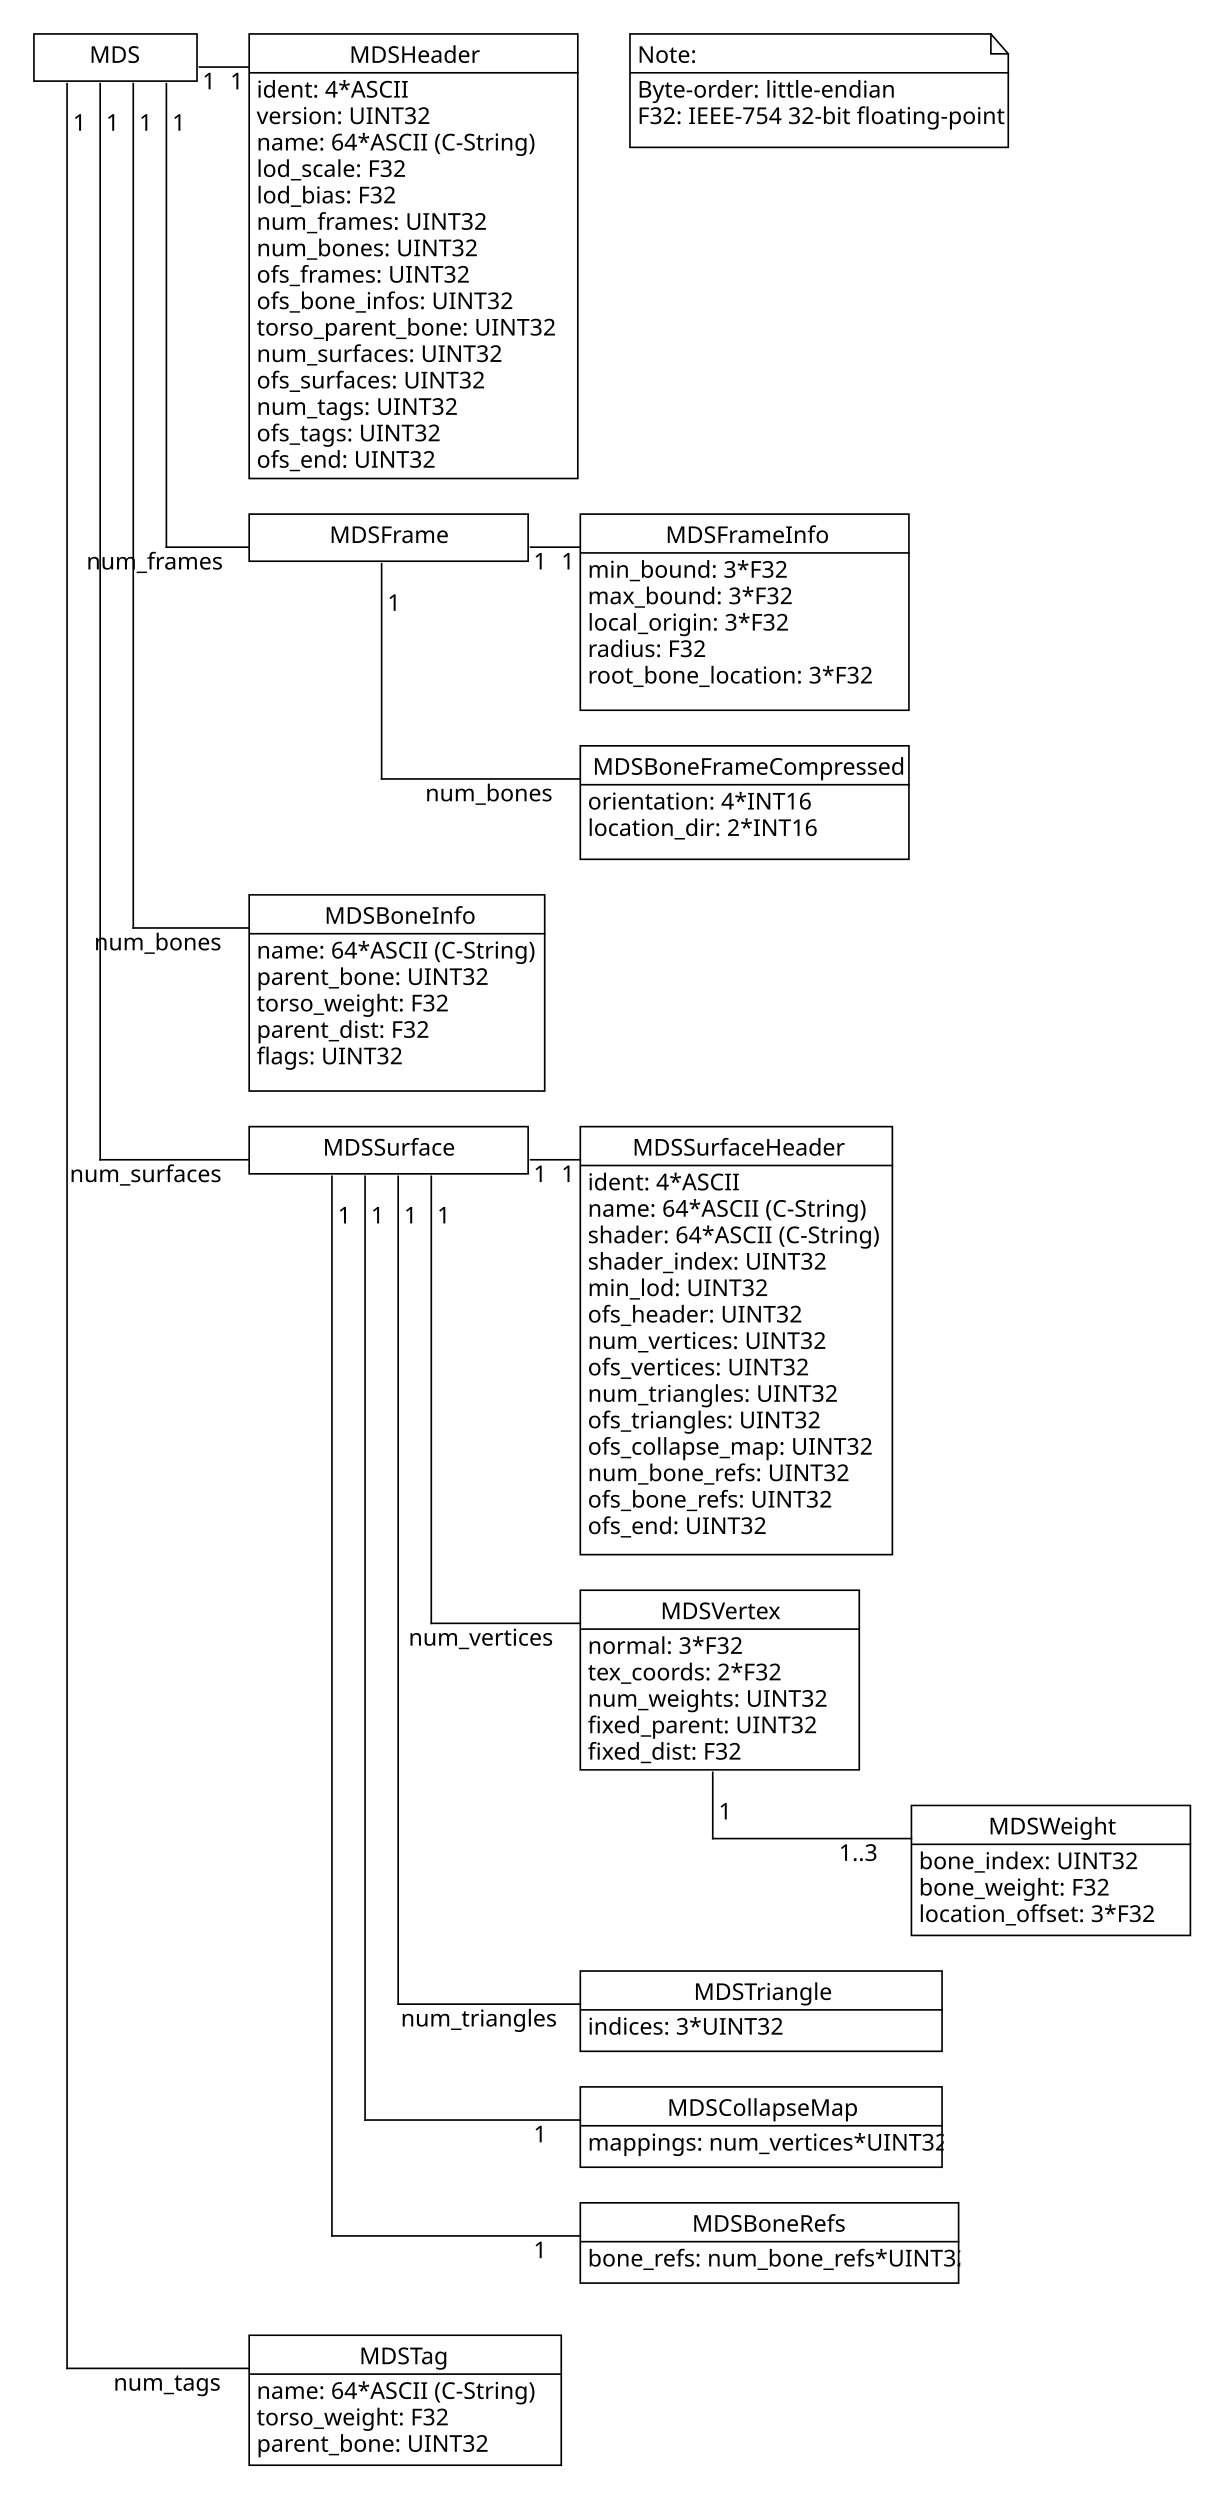
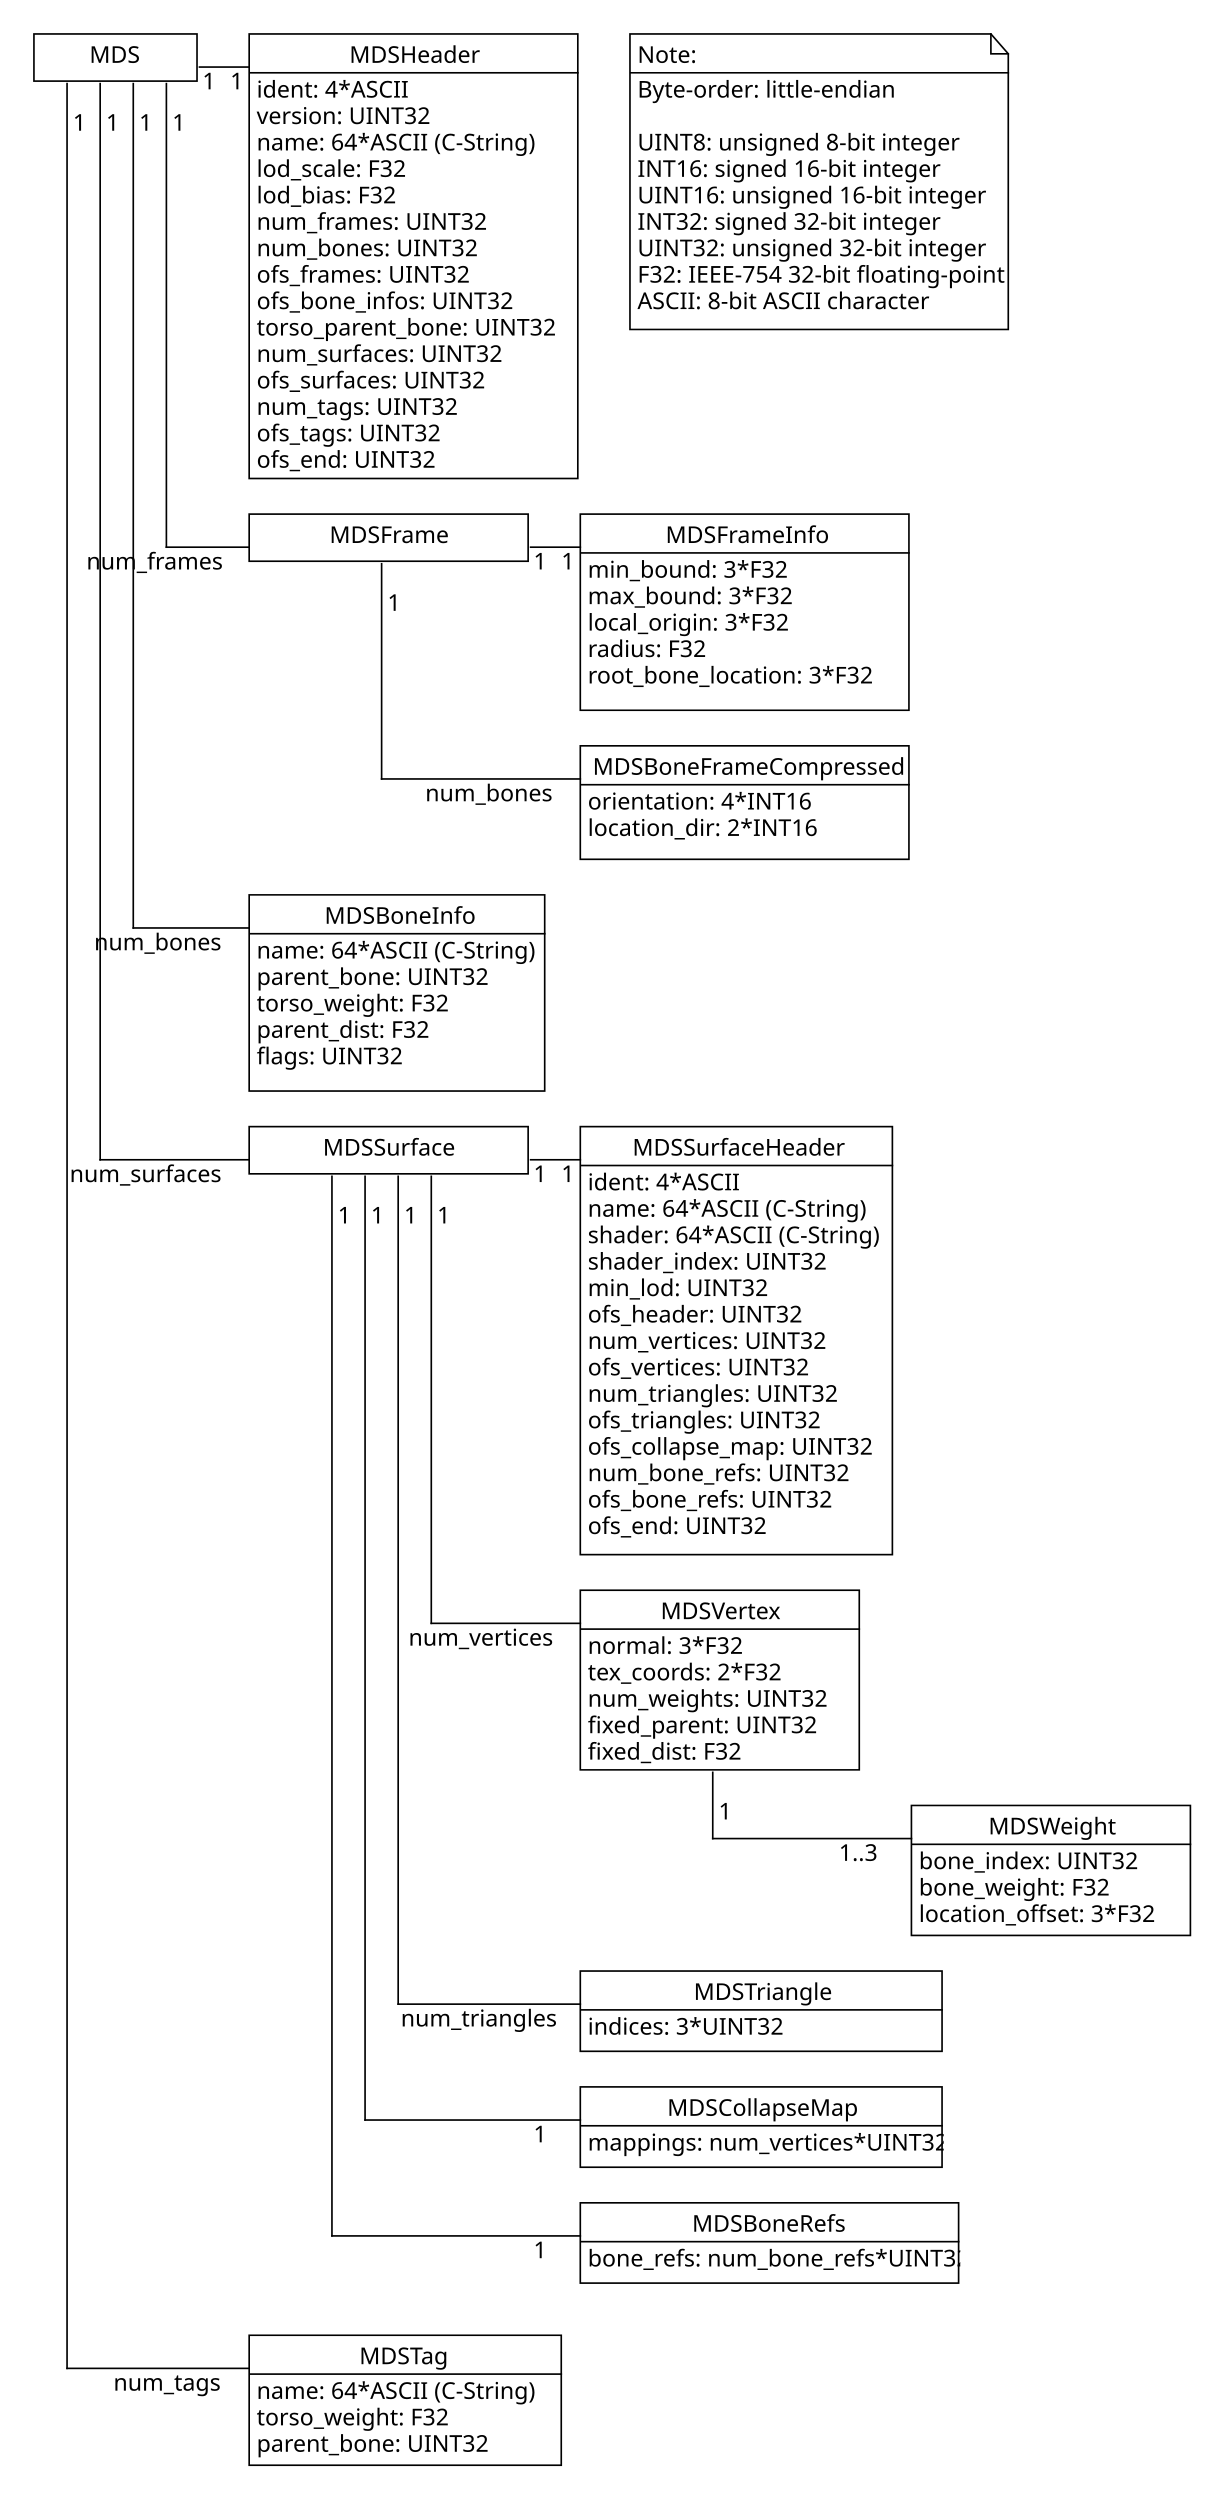
<svg xmlns="http://www.w3.org/2000/svg" fill-opacity="1" color-rendering="auto" color-interpolation="auto" text-rendering="auto" stroke="black" stroke-linecap="square" width="740" stroke-miterlimit="10" shape-rendering="auto" stroke-opacity="1" fill="black" stroke-dasharray="none" font-weight="normal" stroke-width="1" viewBox="560 -20 740 1510" height="1510" font-family="'Dialog'" font-style="normal" stroke-linejoin="miter" font-size="12px" stroke-dashoffset="0" image-rendering="auto">
  <defs id="genericDefs" />
  <g>
    <defs id="defs1">
      <clipPath clipPathUnits="userSpaceOnUse" id="clipPath1">
        <path d="M0 0 L2147483647 0 L2147483647 2147483647 L0 2147483647 L0 0 Z" />
      </clipPath>
      <clipPath clipPathUnits="userSpaceOnUse" id="clipPath2">
-         <path d="M0 0 L0 70 L230 70 L230 0 Z" />
+         <path d="M0 0 L0 180 L230 180 L230 0 Z" />
      </clipPath>
      <clipPath clipPathUnits="userSpaceOnUse" id="clipPath3">
        <path d="M0 0 L0 80 L190 80 L190 0 Z" />
      </clipPath>
      <clipPath clipPathUnits="userSpaceOnUse" id="clipPath4">
        <path d="M0 0 L0 80 L170 80 L170 0 Z" />
      </clipPath>
      <clipPath clipPathUnits="userSpaceOnUse" id="clipPath5">
        <path d="M0 0 L0 110 L170 110 L170 0 Z" />
      </clipPath>
      <clipPath clipPathUnits="userSpaceOnUse" id="clipPath6">
        <path d="M0 0 L0 50 L230 50 L230 0 Z" />
      </clipPath>
      <clipPath clipPathUnits="userSpaceOnUse" id="clipPath7">
        <path d="M0 0 L0 50 L220 50 L220 0 Z" />
      </clipPath>
      <clipPath clipPathUnits="userSpaceOnUse" id="clipPath8">
        <path d="M0 0 L0 30 L170 30 L170 0 Z" />
      </clipPath>
      <clipPath clipPathUnits="userSpaceOnUse" id="clipPath9">
        <path d="M0 0 L0 260 L190 260 L190 0 Z" />
      </clipPath>
      <clipPath clipPathUnits="userSpaceOnUse" id="clipPath10">
        <path d="M0 0 L0 120 L180 120 L180 0 Z" />
      </clipPath>
      <clipPath clipPathUnits="userSpaceOnUse" id="clipPath11">
        <path d="M0 0 L0 70 L200 70 L200 0 Z" />
      </clipPath>
      <clipPath clipPathUnits="userSpaceOnUse" id="clipPath12">
        <path d="M0 0 L0 120 L200 120 L200 0 Z" />
      </clipPath>
      <clipPath clipPathUnits="userSpaceOnUse" id="clipPath13">
        <path d="M0 0 L0 270 L200 270 L200 0 Z" />
      </clipPath>
      <clipPath clipPathUnits="userSpaceOnUse" id="clipPath14">
        <path d="M0 0 L0 30 L100 30 L100 0 Z" />
      </clipPath>
      <clipPath clipPathUnits="userSpaceOnUse" id="clipPath15">
        <path d="M0 0 L0 1420 L140 1420 L140 0 Z" />
      </clipPath>
      <clipPath clipPathUnits="userSpaceOnUse" id="clipPath16">
        <path d="M0 0 L0 310 L130 310 L130 0 Z" />
      </clipPath>
      <clipPath clipPathUnits="userSpaceOnUse" id="clipPath17">
        <path d="M0 0 L0 80 L150 80 L150 0 Z" />
      </clipPath>
      <clipPath clipPathUnits="userSpaceOnUse" id="clipPath18">
        <path d="M0 0 L0 680 L180 680 L180 0 Z" />
      </clipPath>
      <clipPath clipPathUnits="userSpaceOnUse" id="clipPath19">
        <path d="M0 0 L0 610 L160 610 L160 0 Z" />
      </clipPath>
      <clipPath clipPathUnits="userSpaceOnUse" id="clipPath20">
        <path d="M0 0 L0 540 L140 540 L140 0 Z" />
      </clipPath>
      <clipPath clipPathUnits="userSpaceOnUse" id="clipPath21">
        <path d="M0 0 L0 690 L130 690 L130 0 Z" />
      </clipPath>
      <clipPath clipPathUnits="userSpaceOnUse" id="clipPath22">
        <path d="M0 0 L0 50 L60 50 L60 0 Z" />
      </clipPath>
      <clipPath clipPathUnits="userSpaceOnUse" id="clipPath23">
        <path d="M0 0 L0 550 L120 550 L120 0 Z" />
      </clipPath>
      <clipPath clipPathUnits="userSpaceOnUse" id="clipPath24">
        <path d="M0 0 L0 170 L150 170 L150 0 Z" />
      </clipPath>
      <clipPath clipPathUnits="userSpaceOnUse" id="clipPath25">
        <path d="M0 0 L0 320 L120 320 L120 0 Z" />
      </clipPath>
    </defs>
    <g fill="rgb(255,255,255)" fill-opacity="0" transform="translate(940,0)" stroke-opacity="0" stroke="rgb(255,255,255)">
-       <path d="M0.5 0.5 L218.5 0.5 L229 12.5 L229 69 L0.5 69 Z" stroke="none" clip-path="url(#clipPath2)" />
+       <path d="M0.5 0.5 L218.5 0.5 L229 12.5 L229 179 L0.5 179 Z" stroke="none" clip-path="url(#clipPath2)" />
    </g>
    <g transform="translate(940,0)">
-       <path fill="none" d="M0.5 0.5 L218.5 0.5 L229 12.5 L229 69 L0.5 69 Z" clip-path="url(#clipPath2)" />
+       <path fill="none" d="M0.5 0.5 L218.5 0.5 L229 12.5 L229 179 L0.5 179 Z" clip-path="url(#clipPath2)" />
      <path fill="none" d="M218.5 0.5 L218.5 12.5 L229 12.5" clip-path="url(#clipPath2)" />
      <text x="5" font-size="14px" y="17.969" clip-path="url(#clipPath2)" font-family="sans-serif" stroke="none" xml:space="preserve">Note:</text>
      <path fill="none" d="M1 23.969 L229 23.969" clip-path="url(#clipPath2)" />
      <text x="5" font-size="14px" y="38.938" clip-path="url(#clipPath2)" font-family="sans-serif" stroke="none" xml:space="preserve">Byte-order: little-endian</text>
-       <text x="5" font-size="14px" y="54.906" clip-path="url(#clipPath2)" font-family="sans-serif" stroke="none" xml:space="preserve">F32: IEEE-754 32-bit floating-point</text>
+       <text x="5" font-size="14px" y="70.875" clip-path="url(#clipPath2)" font-family="sans-serif" stroke="none" xml:space="preserve">UINT8: unsigned 8-bit integer</text>
+       <text x="5" font-size="14px" y="86.844" clip-path="url(#clipPath2)" font-family="sans-serif" stroke="none" xml:space="preserve">INT16: signed 16-bit integer</text>
+       <text x="5" font-size="14px" y="102.812" clip-path="url(#clipPath2)" font-family="sans-serif" stroke="none" xml:space="preserve">UINT16: unsigned 16-bit integer</text>
+       <text x="5" font-size="14px" y="118.781" clip-path="url(#clipPath2)" font-family="sans-serif" stroke="none" xml:space="preserve">INT32: signed 32-bit integer</text>
+       <text x="5" font-size="14px" y="134.75" clip-path="url(#clipPath2)" font-family="sans-serif" stroke="none" xml:space="preserve">UINT32: unsigned 32-bit integer</text>
+       <text x="5" font-size="14px" y="150.719" clip-path="url(#clipPath2)" font-family="sans-serif" stroke="none" xml:space="preserve">F32: IEEE-754 32-bit floating-point</text>
+       <text x="5" font-size="14px" y="166.688" clip-path="url(#clipPath2)" font-family="sans-serif" stroke="none" xml:space="preserve">ASCII: 8-bit ASCII character</text>
    </g>
    <g fill="rgb(255,255,255)" fill-opacity="0" transform="translate(710,1390)" stroke-opacity="0" stroke="rgb(255,255,255)">
      <rect x="0.5" width="188.5" height="78.5" y="0.5" clip-path="url(#clipPath3)" stroke="none" />
    </g>
    <g transform="translate(710,1390)">
      <rect fill="none" x="0.5" width="188.5" height="78.5" y="0.5" clip-path="url(#clipPath3)" />
      <text x="67" font-size="14px" y="17.969" clip-path="url(#clipPath3)" font-family="sans-serif" stroke="none" xml:space="preserve">MDSTag</text>
      <path fill="none" d="M1 23.969 L189 23.969" clip-path="url(#clipPath3)" />
      <text x="5" font-size="14px" y="38.938" clip-path="url(#clipPath3)" font-family="sans-serif" stroke="none" xml:space="preserve">name: 64*ASCII (C-String)</text>
      <text x="5" font-size="14px" y="54.906" clip-path="url(#clipPath3)" font-family="sans-serif" stroke="none" xml:space="preserve">torso_weight: F32</text>
      <text x="5" font-size="14px" y="70.875" clip-path="url(#clipPath3)" font-family="sans-serif" stroke="none" xml:space="preserve">parent_bone: UINT32</text>
    </g>
    <g fill="rgb(255,255,255)" fill-opacity="0" transform="translate(1110,1070)" stroke-opacity="0" stroke="rgb(255,255,255)">
      <rect x="0.5" width="168.5" height="78.5" y="0.5" clip-path="url(#clipPath4)" stroke="none" />
    </g>
    <g transform="translate(1110,1070)">
      <rect fill="none" x="0.5" width="168.5" height="78.5" y="0.5" clip-path="url(#clipPath4)" />
      <text x="47" font-size="14px" y="17.969" clip-path="url(#clipPath4)" font-family="sans-serif" stroke="none" xml:space="preserve">MDSWeight</text>
      <path fill="none" d="M1 23.969 L169 23.969" clip-path="url(#clipPath4)" />
      <text x="5" font-size="14px" y="38.938" clip-path="url(#clipPath4)" font-family="sans-serif" stroke="none" xml:space="preserve">bone_index: UINT32</text>
      <text x="5" font-size="14px" y="54.906" clip-path="url(#clipPath4)" font-family="sans-serif" stroke="none" xml:space="preserve">bone_weight: F32</text>
      <text x="5" font-size="14px" y="70.875" clip-path="url(#clipPath4)" font-family="sans-serif" stroke="none" xml:space="preserve">location_offset: 3*F32</text>
    </g>
    <g fill="rgb(255,255,255)" fill-opacity="0" transform="translate(910,940)" stroke-opacity="0" stroke="rgb(255,255,255)">
      <rect x="0.5" width="168.5" height="108.5" y="0.5" clip-path="url(#clipPath5)" stroke="none" />
    </g>
    <g transform="translate(910,940)">
      <rect fill="none" x="0.5" width="168.5" height="108.5" y="0.5" clip-path="url(#clipPath5)" />
      <text x="49" font-size="14px" y="17.969" clip-path="url(#clipPath5)" font-family="sans-serif" stroke="none" xml:space="preserve">MDSVertex</text>
      <path fill="none" d="M1 23.969 L169 23.969" clip-path="url(#clipPath5)" />
      <text x="5" font-size="14px" y="38.938" clip-path="url(#clipPath5)" font-family="sans-serif" stroke="none" xml:space="preserve">normal: 3*F32</text>
      <text x="5" font-size="14px" y="54.906" clip-path="url(#clipPath5)" font-family="sans-serif" stroke="none" xml:space="preserve">tex_coords: 2*F32</text>
      <text x="5" font-size="14px" y="70.875" clip-path="url(#clipPath5)" font-family="sans-serif" stroke="none" xml:space="preserve">num_weights: UINT32</text>
      <text x="5" font-size="14px" y="86.844" clip-path="url(#clipPath5)" font-family="sans-serif" stroke="none" xml:space="preserve">fixed_parent: UINT32</text>
      <text x="5" font-size="14px" y="102.812" clip-path="url(#clipPath5)" font-family="sans-serif" stroke="none" xml:space="preserve">fixed_dist: F32</text>
    </g>
    <g fill="rgb(255,255,255)" fill-opacity="0" transform="translate(910,1310)" stroke-opacity="0" stroke="rgb(255,255,255)">
      <rect x="0.5" width="228.5" height="48.5" y="0.5" clip-path="url(#clipPath6)" stroke="none" />
    </g>
    <g transform="translate(910,1310)">
      <rect fill="none" x="0.5" width="228.5" height="48.5" y="0.5" clip-path="url(#clipPath6)" />
      <text x="68" font-size="14px" y="17.969" clip-path="url(#clipPath6)" font-family="sans-serif" stroke="none" xml:space="preserve">MDSBoneRefs</text>
      <path fill="none" d="M1 23.969 L229 23.969" clip-path="url(#clipPath6)" />
      <text x="5" font-size="14px" y="38.938" clip-path="url(#clipPath6)" font-family="sans-serif" stroke="none" xml:space="preserve">bone_refs: num_bone_refs*UINT32</text>
    </g>
    <g fill="rgb(255,255,255)" fill-opacity="0" transform="translate(910,1240)" stroke-opacity="0" stroke="rgb(255,255,255)">
      <rect x="0.5" width="218.5" height="48.5" y="0.5" clip-path="url(#clipPath7)" stroke="none" />
    </g>
    <g transform="translate(910,1240)">
      <rect fill="none" x="0.5" width="218.5" height="48.5" y="0.5" clip-path="url(#clipPath7)" />
      <text x="53" font-size="14px" y="17.969" clip-path="url(#clipPath7)" font-family="sans-serif" stroke="none" xml:space="preserve">MDSCollapseMap</text>
      <path fill="none" d="M1 23.969 L219 23.969" clip-path="url(#clipPath7)" />
      <text x="5" font-size="14px" y="38.938" clip-path="url(#clipPath7)" font-family="sans-serif" stroke="none" xml:space="preserve">mappings: num_vertices*UINT32</text>
    </g>
    <g fill="rgb(255,255,255)" fill-opacity="0" transform="translate(910,1170)" stroke-opacity="0" stroke="rgb(255,255,255)">
      <rect x="0.5" width="218.5" height="48.5" y="0.5" clip-path="url(#clipPath7)" stroke="none" />
    </g>
    <g transform="translate(910,1170)">
      <rect fill="none" x="0.5" width="218.5" height="48.5" y="0.5" clip-path="url(#clipPath7)" />
      <text x="69" font-size="14px" y="17.969" clip-path="url(#clipPath7)" font-family="sans-serif" stroke="none" xml:space="preserve">MDSTriangle</text>
      <path fill="none" d="M1 23.969 L219 23.969" clip-path="url(#clipPath7)" />
      <text x="5" font-size="14px" y="38.938" clip-path="url(#clipPath7)" font-family="sans-serif" stroke="none" xml:space="preserve">indices: 3*UINT32</text>
    </g>
    <g fill="rgb(255,255,255)" fill-opacity="0" transform="translate(710,660)" stroke-opacity="0" stroke="rgb(255,255,255)">
      <rect x="0.5" width="168.5" height="28.5" y="0.5" clip-path="url(#clipPath8)" stroke="none" />
    </g>
    <g transform="translate(710,660)">
      <rect fill="none" x="0.5" width="168.5" height="28.5" y="0.5" clip-path="url(#clipPath8)" />
      <text x="45" font-size="14px" y="17.969" clip-path="url(#clipPath8)" font-family="sans-serif" stroke="none" xml:space="preserve">MDSSurface</text>
    </g>
    <g fill="rgb(255,255,255)" fill-opacity="0" transform="translate(910,660)" stroke-opacity="0" stroke="rgb(255,255,255)">
      <rect x="0.5" width="188.5" height="258.5" y="0.5" clip-path="url(#clipPath9)" stroke="none" />
    </g>
    <g transform="translate(910,660)">
      <rect fill="none" x="0.5" width="188.5" height="258.5" y="0.5" clip-path="url(#clipPath9)" />
      <text x="32" font-size="14px" y="17.969" clip-path="url(#clipPath9)" font-family="sans-serif" stroke="none" xml:space="preserve">MDSSurfaceHeader</text>
      <path fill="none" d="M1 23.969 L189 23.969" clip-path="url(#clipPath9)" />
      <text x="5" font-size="14px" y="38.938" clip-path="url(#clipPath9)" font-family="sans-serif" stroke="none" xml:space="preserve">ident: 4*ASCII</text>
      <text x="5" font-size="14px" y="54.906" clip-path="url(#clipPath9)" font-family="sans-serif" stroke="none" xml:space="preserve">name: 64*ASCII (C-String)</text>
      <text x="5" font-size="14px" y="70.875" clip-path="url(#clipPath9)" font-family="sans-serif" stroke="none" xml:space="preserve">shader: 64*ASCII (C-String)</text>
      <text x="5" font-size="14px" y="86.844" clip-path="url(#clipPath9)" font-family="sans-serif" stroke="none" xml:space="preserve">shader_index: UINT32</text>
      <text x="5" font-size="14px" y="102.812" clip-path="url(#clipPath9)" font-family="sans-serif" stroke="none" xml:space="preserve">min_lod: UINT32</text>
      <text x="5" font-size="14px" y="118.781" clip-path="url(#clipPath9)" font-family="sans-serif" stroke="none" xml:space="preserve">ofs_header: UINT32</text>
      <text x="5" font-size="14px" y="134.75" clip-path="url(#clipPath9)" font-family="sans-serif" stroke="none" xml:space="preserve">num_vertices: UINT32</text>
      <text x="5" font-size="14px" y="150.719" clip-path="url(#clipPath9)" font-family="sans-serif" stroke="none" xml:space="preserve">ofs_vertices: UINT32</text>
      <text x="5" font-size="14px" y="166.688" clip-path="url(#clipPath9)" font-family="sans-serif" stroke="none" xml:space="preserve">num_triangles: UINT32</text>
      <text x="5" font-size="14px" y="182.656" clip-path="url(#clipPath9)" font-family="sans-serif" stroke="none" xml:space="preserve">ofs_triangles: UINT32</text>
      <text x="5" font-size="14px" y="198.625" clip-path="url(#clipPath9)" font-family="sans-serif" stroke="none" xml:space="preserve">ofs_collapse_map: UINT32</text>
      <text x="5" font-size="14px" y="214.594" clip-path="url(#clipPath9)" font-family="sans-serif" stroke="none" xml:space="preserve">num_bone_refs: UINT32</text>
      <text x="5" font-size="14px" y="230.562" clip-path="url(#clipPath9)" font-family="sans-serif" stroke="none" xml:space="preserve">ofs_bone_refs: UINT32</text>
      <text x="5" font-size="14px" y="246.531" clip-path="url(#clipPath9)" font-family="sans-serif" stroke="none" xml:space="preserve">ofs_end: UINT32</text>
    </g>
    <g fill="rgb(255,255,255)" fill-opacity="0" transform="translate(710,520)" stroke-opacity="0" stroke="rgb(255,255,255)">
      <rect x="0.5" width="178.5" height="118.5" y="0.5" clip-path="url(#clipPath10)" stroke="none" />
    </g>
    <g transform="translate(710,520)">
      <rect fill="none" x="0.5" width="178.5" height="118.5" y="0.5" clip-path="url(#clipPath10)" />
      <text x="46" font-size="14px" y="17.969" clip-path="url(#clipPath10)" font-family="sans-serif" stroke="none" xml:space="preserve">MDSBoneInfo</text>
      <path fill="none" d="M1 23.969 L179 23.969" clip-path="url(#clipPath10)" />
      <text x="5" font-size="14px" y="38.938" clip-path="url(#clipPath10)" font-family="sans-serif" stroke="none" xml:space="preserve">name: 64*ASCII (C-String)</text>
      <text x="5" font-size="14px" y="54.906" clip-path="url(#clipPath10)" font-family="sans-serif" stroke="none" xml:space="preserve">parent_bone: UINT32</text>
      <text x="5" font-size="14px" y="70.875" clip-path="url(#clipPath10)" font-family="sans-serif" stroke="none" xml:space="preserve">torso_weight: F32</text>
      <text x="5" font-size="14px" y="86.844" clip-path="url(#clipPath10)" font-family="sans-serif" stroke="none" xml:space="preserve">parent_dist: F32</text>
      <text x="5" font-size="14px" y="102.812" clip-path="url(#clipPath10)" font-family="sans-serif" stroke="none" xml:space="preserve">flags: UINT32</text>
    </g>
    <g fill="rgb(255,255,255)" fill-opacity="0" transform="translate(910,430)" stroke-opacity="0" stroke="rgb(255,255,255)">
      <rect x="0.5" width="198.5" height="68.5" y="0.5" clip-path="url(#clipPath11)" stroke="none" />
    </g>
    <g transform="translate(910,430)">
      <rect fill="none" x="0.5" width="198.5" height="68.5" y="0.5" clip-path="url(#clipPath11)" />
      <text x="8" font-size="14px" y="17.969" clip-path="url(#clipPath11)" font-family="sans-serif" stroke="none" xml:space="preserve">MDSBoneFrameCompressed</text>
      <path fill="none" d="M1 23.969 L199 23.969" clip-path="url(#clipPath11)" />
      <text x="5" font-size="14px" y="38.938" clip-path="url(#clipPath11)" font-family="sans-serif" stroke="none" xml:space="preserve">orientation: 4*INT16</text>
      <text x="5" font-size="14px" y="54.906" clip-path="url(#clipPath11)" font-family="sans-serif" stroke="none" xml:space="preserve">location_dir: 2*INT16</text>
    </g>
    <g fill="rgb(255,255,255)" fill-opacity="0" transform="translate(910,290)" stroke-opacity="0" stroke="rgb(255,255,255)">
      <rect x="0.5" width="198.5" height="118.5" y="0.5" clip-path="url(#clipPath12)" stroke="none" />
    </g>
    <g transform="translate(910,290)">
      <rect fill="none" x="0.5" width="198.5" height="118.5" y="0.5" clip-path="url(#clipPath12)" />
      <text x="52" font-size="14px" y="17.969" clip-path="url(#clipPath12)" font-family="sans-serif" stroke="none" xml:space="preserve">MDSFrameInfo</text>
      <path fill="none" d="M1 23.969 L199 23.969" clip-path="url(#clipPath12)" />
      <text x="5" font-size="14px" y="38.938" clip-path="url(#clipPath12)" font-family="sans-serif" stroke="none" xml:space="preserve">min_bound: 3*F32</text>
      <text x="5" font-size="14px" y="54.906" clip-path="url(#clipPath12)" font-family="sans-serif" stroke="none" xml:space="preserve">max_bound: 3*F32</text>
      <text x="5" font-size="14px" y="70.875" clip-path="url(#clipPath12)" font-family="sans-serif" stroke="none" xml:space="preserve">local_origin: 3*F32</text>
      <text x="5" font-size="14px" y="86.844" clip-path="url(#clipPath12)" font-family="sans-serif" stroke="none" xml:space="preserve">radius: F32</text>
      <text x="5" font-size="14px" y="102.812" clip-path="url(#clipPath12)" font-family="sans-serif" stroke="none" xml:space="preserve">root_bone_location: 3*F32</text>
    </g>
    <g fill="rgb(255,255,255)" fill-opacity="0" transform="translate(710,290)" stroke-opacity="0" stroke="rgb(255,255,255)">
      <rect x="0.5" width="168.5" height="28.5" y="0.5" clip-path="url(#clipPath8)" stroke="none" />
    </g>
    <g transform="translate(710,290)">
      <rect fill="none" x="0.5" width="168.5" height="28.5" y="0.5" clip-path="url(#clipPath8)" />
      <text x="49" font-size="14px" y="17.969" clip-path="url(#clipPath8)" font-family="sans-serif" stroke="none" xml:space="preserve">MDSFrame</text>
    </g>
    <g fill="rgb(255,255,255)" fill-opacity="0" transform="translate(710,0)" stroke-opacity="0" stroke="rgb(255,255,255)">
      <rect x="0.5" width="198.5" height="268.5" y="0.5" clip-path="url(#clipPath13)" stroke="none" />
    </g>
    <g transform="translate(710,0)">
      <rect fill="none" x="0.5" width="198.5" height="268.5" y="0.5" clip-path="url(#clipPath13)" />
      <text x="61" font-size="14px" y="17.969" clip-path="url(#clipPath13)" font-family="sans-serif" stroke="none" xml:space="preserve">MDSHeader</text>
      <path fill="none" d="M1 23.969 L199 23.969" clip-path="url(#clipPath13)" />
      <text x="5" font-size="14px" y="38.938" clip-path="url(#clipPath13)" font-family="sans-serif" stroke="none" xml:space="preserve">ident: 4*ASCII</text>
      <text x="5" font-size="14px" y="54.906" clip-path="url(#clipPath13)" font-family="sans-serif" stroke="none" xml:space="preserve">version: UINT32</text>
      <text x="5" font-size="14px" y="70.875" clip-path="url(#clipPath13)" font-family="sans-serif" stroke="none" xml:space="preserve">name: 64*ASCII (C-String)</text>
      <text x="5" font-size="14px" y="86.844" clip-path="url(#clipPath13)" font-family="sans-serif" stroke="none" xml:space="preserve">lod_scale: F32</text>
      <text x="5" font-size="14px" y="102.812" clip-path="url(#clipPath13)" font-family="sans-serif" stroke="none" xml:space="preserve">lod_bias: F32</text>
      <text x="5" font-size="14px" y="118.781" clip-path="url(#clipPath13)" font-family="sans-serif" stroke="none" xml:space="preserve">num_frames: UINT32</text>
      <text x="5" font-size="14px" y="134.75" clip-path="url(#clipPath13)" font-family="sans-serif" stroke="none" xml:space="preserve">num_bones: UINT32</text>
      <text x="5" font-size="14px" y="150.719" clip-path="url(#clipPath13)" font-family="sans-serif" stroke="none" xml:space="preserve">ofs_frames: UINT32</text>
      <text x="5" font-size="14px" y="166.688" clip-path="url(#clipPath13)" font-family="sans-serif" stroke="none" xml:space="preserve">ofs_bone_infos: UINT32</text>
      <text x="5" font-size="14px" y="182.656" clip-path="url(#clipPath13)" font-family="sans-serif" stroke="none" xml:space="preserve">torso_parent_bone: UINT32</text>
      <text x="5" font-size="14px" y="198.625" clip-path="url(#clipPath13)" font-family="sans-serif" stroke="none" xml:space="preserve">num_surfaces: UINT32</text>
      <text x="5" font-size="14px" y="214.594" clip-path="url(#clipPath13)" font-family="sans-serif" stroke="none" xml:space="preserve">ofs_surfaces: UINT32</text>
      <text x="5" font-size="14px" y="230.562" clip-path="url(#clipPath13)" font-family="sans-serif" stroke="none" xml:space="preserve">num_tags: UINT32</text>
      <text x="5" font-size="14px" y="246.531" clip-path="url(#clipPath13)" font-family="sans-serif" stroke="none" xml:space="preserve">ofs_tags: UINT32</text>
      <text x="5" font-size="14px" y="262.5" clip-path="url(#clipPath13)" font-family="sans-serif" stroke="none" xml:space="preserve">ofs_end: UINT32</text>
    </g>
    <g fill="rgb(255,255,255)" fill-opacity="0" transform="translate(580,0)" stroke-opacity="0" stroke="rgb(255,255,255)">
      <rect x="0.5" width="98.5" height="28.5" y="0.5" clip-path="url(#clipPath14)" stroke="none" />
    </g>
    <g transform="translate(580,0)">
      <rect fill="none" x="0.5" width="98.5" height="28.5" y="0.5" clip-path="url(#clipPath14)" />
      <text x="34" font-size="14px" y="17.969" clip-path="url(#clipPath14)" font-family="sans-serif" stroke="none" xml:space="preserve">MDS</text>
    </g>
    <g transform="translate(590,20)">
      <path fill="none" d="M10.5 10.5 L10.5 1390.5" clip-path="url(#clipPath15)" />
      <path fill="none" d="M10.5 1390.5 L120.5 1390.5" clip-path="url(#clipPath15)" />
      <text x="14" font-size="14px" y="38.969" clip-path="url(#clipPath15)" font-family="sans-serif" stroke="none" xml:space="preserve">1</text>
      <text x="38.518" font-size="14px" y="1403.969" clip-path="url(#clipPath15)" font-family="sans-serif" stroke="none" xml:space="preserve">num_tags</text>
    </g>
    <g transform="translate(800,680)">
      <path fill="none" d="M20.5 10.5 L20.5 280.5" clip-path="url(#clipPath16)" />
      <path fill="none" d="M20.5 280.5 L110.5 280.5" clip-path="url(#clipPath16)" />
      <text x="24" font-size="14px" y="38.969" clip-path="url(#clipPath16)" font-family="sans-serif" stroke="none" xml:space="preserve">1</text>
      <text x="6.745" font-size="14px" y="293.969" clip-path="url(#clipPath16)" font-family="sans-serif" stroke="none" xml:space="preserve">num_vertices</text>
    </g>
    <g transform="translate(980,1040)">
      <path fill="none" d="M10.5 10.5 L10.5 50.5" clip-path="url(#clipPath17)" />
      <path fill="none" d="M10.5 50.5 L130.5 50.5" clip-path="url(#clipPath17)" />
      <text x="14" font-size="14px" y="38.969" clip-path="url(#clipPath17)" font-family="sans-serif" stroke="none" xml:space="preserve">1</text>
      <text x="86.648" font-size="14px" y="63.969" clip-path="url(#clipPath17)" font-family="sans-serif" stroke="none" xml:space="preserve">1..3</text>
    </g>
    <g transform="translate(750,680)">
      <path fill="none" d="M10.5 10.5 L10.5 650.5" clip-path="url(#clipPath18)" />
      <path fill="none" d="M10.5 650.5 L160.5 650.5" clip-path="url(#clipPath18)" />
      <text x="14" font-size="14px" y="38.969" clip-path="url(#clipPath18)" font-family="sans-serif" stroke="none" xml:space="preserve">1</text>
      <text x="132.214" font-size="14px" y="663.969" clip-path="url(#clipPath18)" font-family="sans-serif" stroke="none" xml:space="preserve">1</text>
    </g>
    <g transform="translate(770,680)">
      <path fill="none" d="M10.5 10.5 L10.5 580.5" clip-path="url(#clipPath19)" />
      <path fill="none" d="M10.5 580.5 L140.5 580.5" clip-path="url(#clipPath19)" />
      <text x="14" font-size="14px" y="38.969" clip-path="url(#clipPath19)" font-family="sans-serif" stroke="none" xml:space="preserve">1</text>
      <text x="112.214" font-size="14px" y="593.969" clip-path="url(#clipPath19)" font-family="sans-serif" stroke="none" xml:space="preserve">1</text>
    </g>
    <g transform="translate(790,680)">
      <path fill="none" d="M10.5 10.5 L10.5 510.5" clip-path="url(#clipPath20)" />
      <path fill="none" d="M10.5 510.5 L120.5 510.5" clip-path="url(#clipPath20)" />
      <text x="14" font-size="14px" y="38.969" clip-path="url(#clipPath20)" font-family="sans-serif" stroke="none" xml:space="preserve">1</text>
      <text x="12.062" font-size="14px" y="523.969" clip-path="url(#clipPath20)" font-family="sans-serif" stroke="none" xml:space="preserve">num_triangles</text>
    </g>
    <g transform="translate(600,20)">
      <path fill="none" d="M20.5 10.5 L20.5 660.5" clip-path="url(#clipPath21)" />
      <path fill="none" d="M20.5 660.5 L110.5 660.5" clip-path="url(#clipPath21)" />
      <text x="24" font-size="14px" y="38.969" clip-path="url(#clipPath21)" font-family="sans-serif" stroke="none" xml:space="preserve">1</text>
      <text x="2.069" font-size="14px" y="673.969" clip-path="url(#clipPath21)" font-family="sans-serif" stroke="none" xml:space="preserve">num_surfaces</text>
    </g>
    <g transform="translate(870,660)">
      <path fill="none" d="M40.5 20.5 L10.5 20.5" clip-path="url(#clipPath22)" />
      <text x="12.214" font-size="14px" y="33.969" clip-path="url(#clipPath22)" font-family="sans-serif" stroke="none" xml:space="preserve">1</text>
      <text x="29" font-size="14px" y="33.969" clip-path="url(#clipPath22)" font-family="sans-serif" stroke="none" xml:space="preserve">1</text>
    </g>
    <g transform="translate(610,20)">
      <path fill="none" d="M30.5 10.5 L30.5 520.5" clip-path="url(#clipPath23)" />
      <path fill="none" d="M30.5 520.5 L100.5 520.5" clip-path="url(#clipPath23)" />
      <text x="34" font-size="14px" y="38.969" clip-path="url(#clipPath23)" font-family="sans-serif" stroke="none" xml:space="preserve">1</text>
      <text x="6.835" font-size="14px" y="533.969" clip-path="url(#clipPath23)" font-family="sans-serif" stroke="none" xml:space="preserve">num_bones</text>
    </g>
    <g transform="translate(780,310)">
      <path fill="none" d="M10.5 10.5 L10.5 140.5" clip-path="url(#clipPath24)" />
      <path fill="none" d="M10.5 140.5 L130.5 140.5" clip-path="url(#clipPath24)" />
      <text x="14" font-size="14px" y="38.969" clip-path="url(#clipPath24)" font-family="sans-serif" stroke="none" xml:space="preserve">1</text>
      <text x="36.835" font-size="14px" y="153.969" clip-path="url(#clipPath24)" font-family="sans-serif" stroke="none" xml:space="preserve">num_bones</text>
    </g>
    <g transform="translate(870,290)">
      <path fill="none" d="M40.5 20.5 L10.5 20.5" clip-path="url(#clipPath22)" />
      <text x="12.214" font-size="14px" y="33.969" clip-path="url(#clipPath22)" font-family="sans-serif" stroke="none" xml:space="preserve">1</text>
      <text x="29" font-size="14px" y="33.969" clip-path="url(#clipPath22)" font-family="sans-serif" stroke="none" xml:space="preserve">1</text>
    </g>
    <g transform="translate(610,20)">
      <path fill="none" d="M50.5 10.5 L50.5 290.5" clip-path="url(#clipPath25)" />
      <path fill="none" d="M50.5 290.5 L100.5 290.5" clip-path="url(#clipPath25)" />
      <text x="54" font-size="14px" y="38.969" clip-path="url(#clipPath25)" font-family="sans-serif" stroke="none" xml:space="preserve">1</text>
      <text x="2.193" font-size="14px" y="303.969" clip-path="url(#clipPath25)" font-family="sans-serif" stroke="none" xml:space="preserve">num_frames</text>
    </g>
    <g transform="translate(670,0)">
      <path fill="none" d="M40.5 20.5 L10.5 20.5" clip-path="url(#clipPath22)" />
      <text x="12.214" font-size="14px" y="33.969" clip-path="url(#clipPath22)" font-family="sans-serif" stroke="none" xml:space="preserve">1</text>
      <text x="29" font-size="14px" y="33.969" clip-path="url(#clipPath22)" font-family="sans-serif" stroke="none" xml:space="preserve">1</text>
    </g>
  </g>
</svg>
